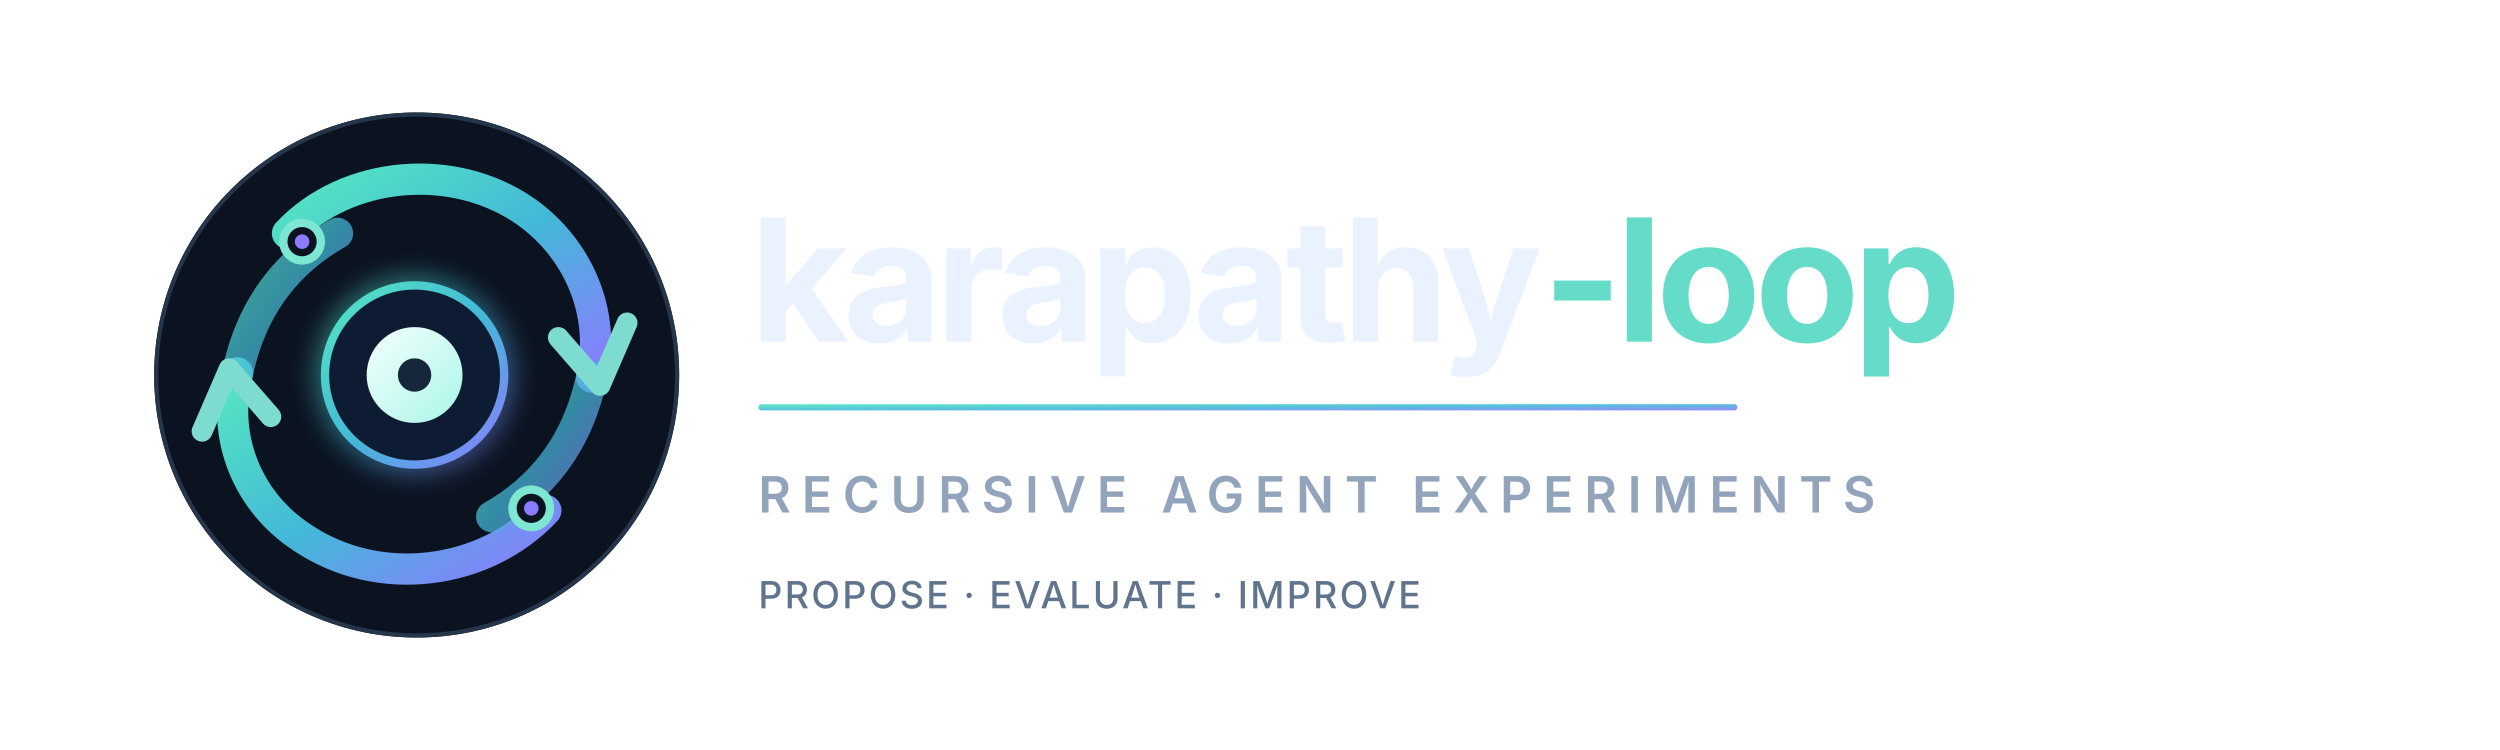
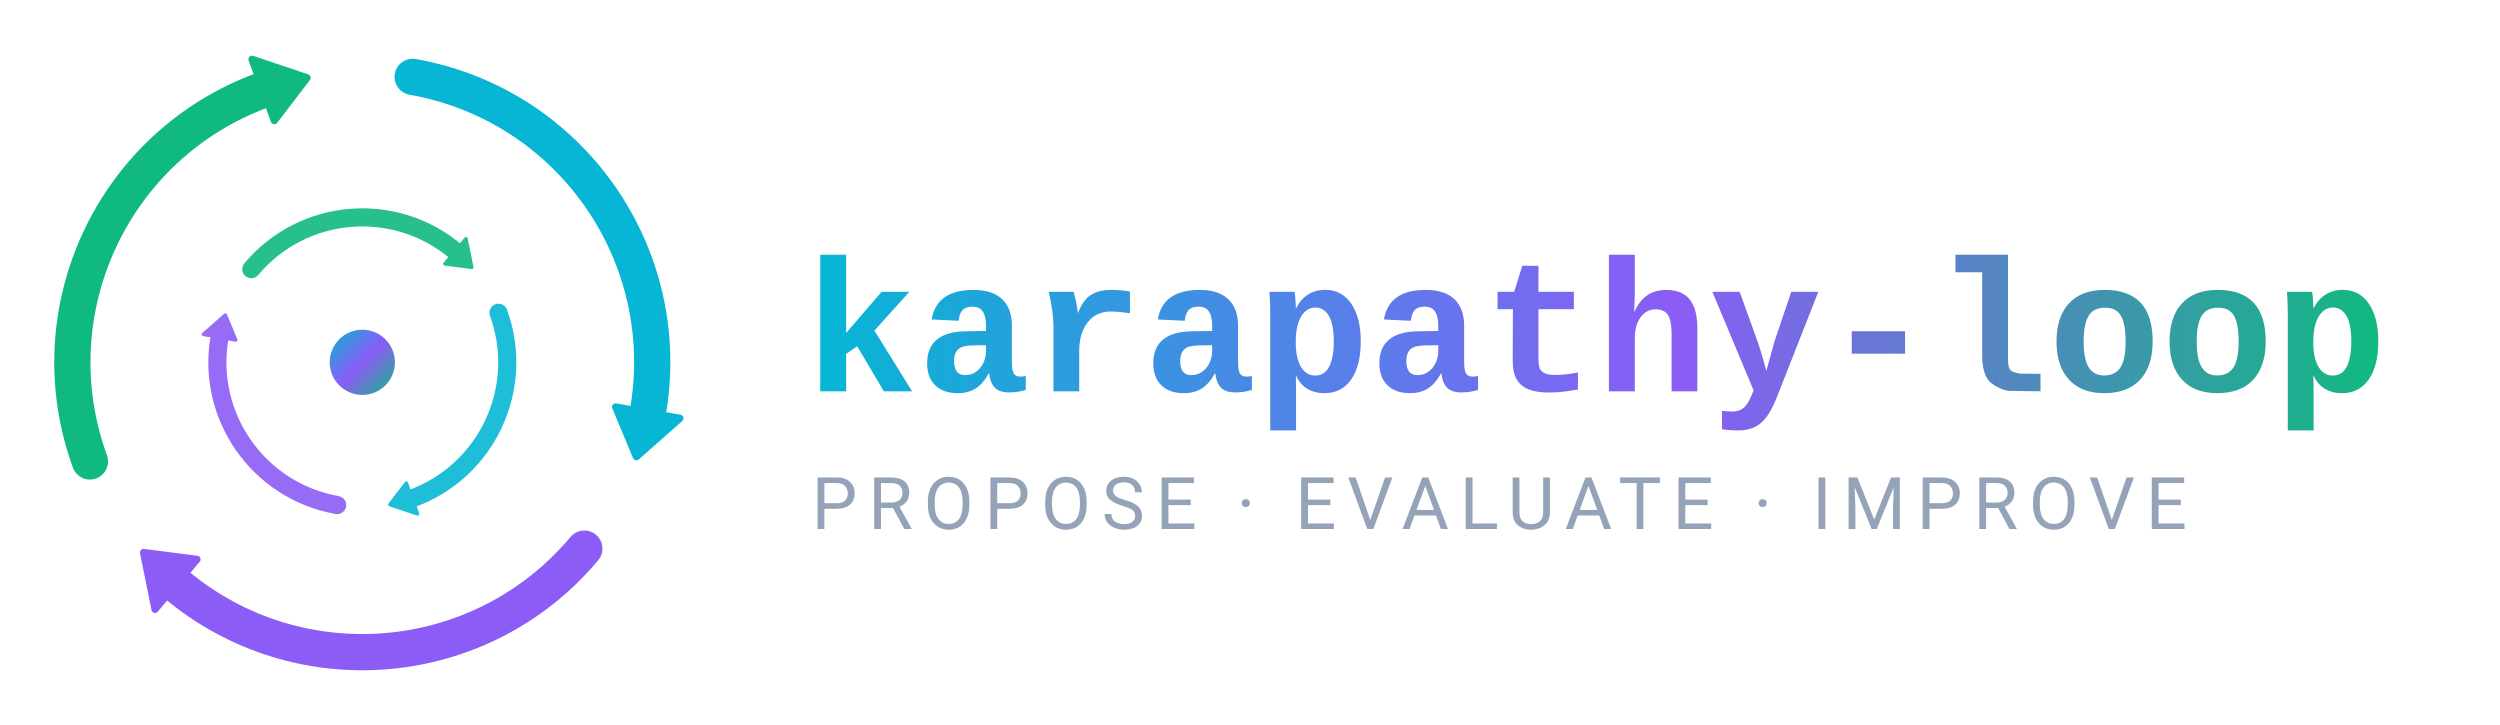
- <svg xmlns="http://www.w3.org/2000/svg" width="1200" height="360" viewBox="0 0 1200 360" role="img" aria-labelledby="title desc">
+ <svg xmlns="http://www.w3.org/2000/svg" viewBox="0 0 690 200" width="690" height="200" role="img" aria-label="karapathy-loop: Propose, Evaluate, Improve">
  <defs>
-     <linearGradient id="loopGradient" x1="0" y1="0" x2="1" y2="1">
-       <stop offset="0" stop-color="#55E6C1" />
-       <stop offset="0.52" stop-color="#43B8D8" />
-       <stop offset="1" stop-color="#8B7CFF" />
+     <g id="ring" fill="none" stroke-width="10" stroke-linecap="round">
+       <path d="M113.89 21.22 A80 80 0 0 1 178.79 113.89" stroke="#06b6d4" />
+       <path d="M161.28 151.42 A80 80 0 0 1 48.58 161.28" stroke="#8b5cf6" />
+       <path d="M24.82 127.36 A80 80 0 0 1 72.64 24.82" stroke="#10b981" />
+       <polygon points="175.64,126.05 187.65,115.45 169.92,112.33" fill="#06b6d4" stroke="#06b6d4" stroke-width="2" stroke-linejoin="round" />
+       <polygon points="39.62,152.49 42.79,168.17 54.36,154.39" fill="#8b5cf6" stroke="#8b5cf6" stroke-width="2" stroke-linejoin="round" />
+       <polygon points="84.74,21.47 69.56,16.37 75.72,33.28" fill="#10b981" stroke="#10b981" stroke-width="2" stroke-linejoin="round" />
+     </g>
+     <linearGradient id="core" x1="0" y1="0" x2="1" y2="1">
+       <stop offset="0" stop-color="#06b6d4" />
+       <stop offset="0.5" stop-color="#8b5cf6" />
+       <stop offset="1" stop-color="#10b981" />
    </linearGradient>
-     <linearGradient id="nodeGradient" x1="0" y1="0" x2="1" y2="1">
-       <stop offset="0" stop-color="#F5FFFF" />
-       <stop offset="1" stop-color="#A9F6E7" />
-     </linearGradient>
-     <filter id="softGlow" x="-50%" y="-50%" width="200%" height="200%">
-       <feGaussianBlur stdDeviation="7" result="blur" />
-       <feMerge>
-         <feMergeNode in="blur" />
-         <feMergeNode in="SourceGraphic" />
-       </feMerge>
-     </filter>
  </defs>
-   <g transform="translate(54 34)">
-     <circle cx="146" cy="146" r="126" fill="#0B1220" />
-     <circle cx="146" cy="146" r="125" fill="none" stroke="#26364A" stroke-width="2" />
-     <path d="M 84 78 C 112 48, 164 43, 199 68 C 224 86, 237 117, 230 147" fill="none" stroke="url(#loopGradient)" stroke-width="15" stroke-linecap="round" />
-     <path d="M 208 211 C 179 242, 128 249, 91 224 C 65 207, 52 176, 60 145" fill="none" stroke="url(#loopGradient)" stroke-width="15" stroke-linecap="round" />
-     <path d="M 60 145 C 67 112, 85 91, 108 78" fill="none" stroke="url(#loopGradient)" stroke-width="15" stroke-linecap="round" opacity=".72" />
-     <path d="M 230 147 C 223 180, 205 201, 182 214" fill="none" stroke="url(#loopGradient)" stroke-width="15" stroke-linecap="round" opacity=".72" />
-     <path d="M 214 128 L 234 151 L 247 121" fill="none" stroke="#7DDBD0" stroke-width="10" stroke-linecap="round" stroke-linejoin="round" />
-     <path d="M 76 166 L 56 143 L 43 173" fill="none" stroke="#7DDBD0" stroke-width="10" stroke-linecap="round" stroke-linejoin="round" />
-     <g filter="url(#softGlow)">
-       <circle cx="145" cy="146" r="43" fill="#111E30" stroke="url(#loopGradient)" stroke-width="4" />
-       <circle cx="145" cy="146" r="23" fill="url(#nodeGradient)" />
-       <circle cx="145" cy="146" r="8" fill="#13263A" />
-     </g>
-     <g fill="#0B1220" stroke="#7DE7D1" stroke-width="4">
-       <circle cx="91" cy="82" r="9" />
-       <circle cx="201" cy="210" r="9" />
-     </g>
-     <g fill="#8B7CFF">
-       <circle cx="91" cy="82" r="3.5" />
-       <circle cx="201" cy="210" r="3.5" />
-     </g>
+   <linearGradient id="word" x1="0" y1="0" x2="1" y2="0">
+     <stop offset="0" stop-color="#06b6d4" />
+     <stop offset="0.55" stop-color="#8b5cf6" />
+     <stop offset="1" stop-color="#10b981" />
+   </linearGradient>
+   <use href="#ring" />
+   <g transform="translate(100 100) scale(0.5) rotate(60) translate(-100 -100)" opacity="0.9">
+     <use href="#ring" />
  </g>
-   <g transform="translate(360 0)">
-     <text x="0" y="164" fill="#EAF2FF" font-family="Inter, ui-sans-serif, system-ui, -apple-system, Segoe UI, sans-serif" font-size="82" font-weight="750" letter-spacing="-3">karapathy<tspan fill="#65DCC8">-loop</tspan>
-     </text>
-     <rect x="4" y="194" width="470" height="3" rx="1.5" fill="url(#loopGradient)" opacity=".9" />
-     <text x="4" y="246" fill="#91A4BC" font-family="Inter, ui-sans-serif, system-ui, -apple-system, Segoe UI, sans-serif" font-size="24" font-weight="600" letter-spacing="5.2">RECURSIVE AGENT EXPERIMENTS</text>
-     <text x="4" y="292" fill="#60748E" font-family="Inter, ui-sans-serif, system-ui, -apple-system, Segoe UI, sans-serif" font-size="18" font-weight="450" letter-spacing="1.1">PROPOSE  ·  EVALUATE  ·  IMPROVE</text>
-   </g>
+   <circle cx="100" cy="100" r="9" fill="url(#core)" />
+   <text x="222" y="108" font-family="ui-monospace, SFMono-Regular, Menlo, Consolas, 'Courier New', monospace" font-size="52" font-weight="700" fill="url(#word)">karapathy-loop</text>
+   <text x="224" y="146" font-family="system-ui, -apple-system, 'Segoe UI', Roboto, Arial, sans-serif" font-size="20" letter-spacing="3" fill="#94a3b8">PROPOSE  ·  EVALUATE  ·  IMPROVE</text>
</svg>
